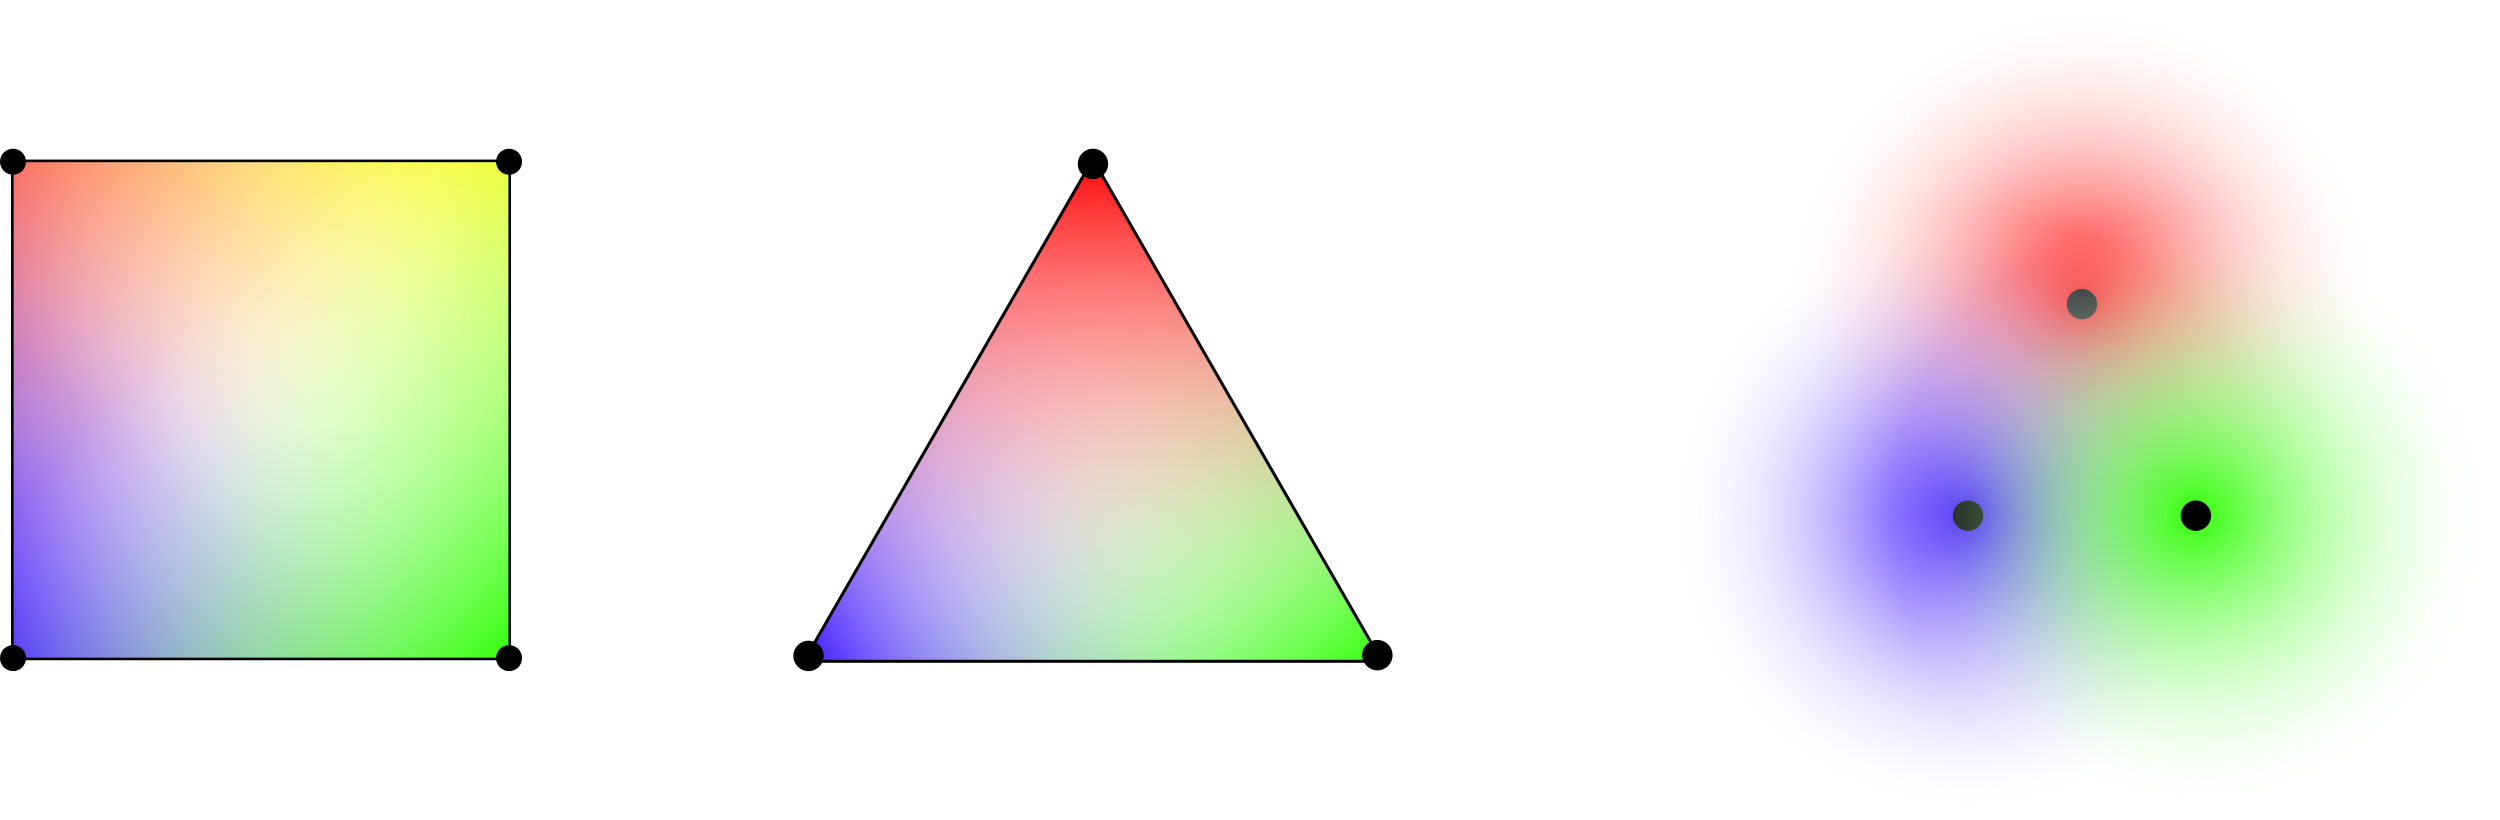
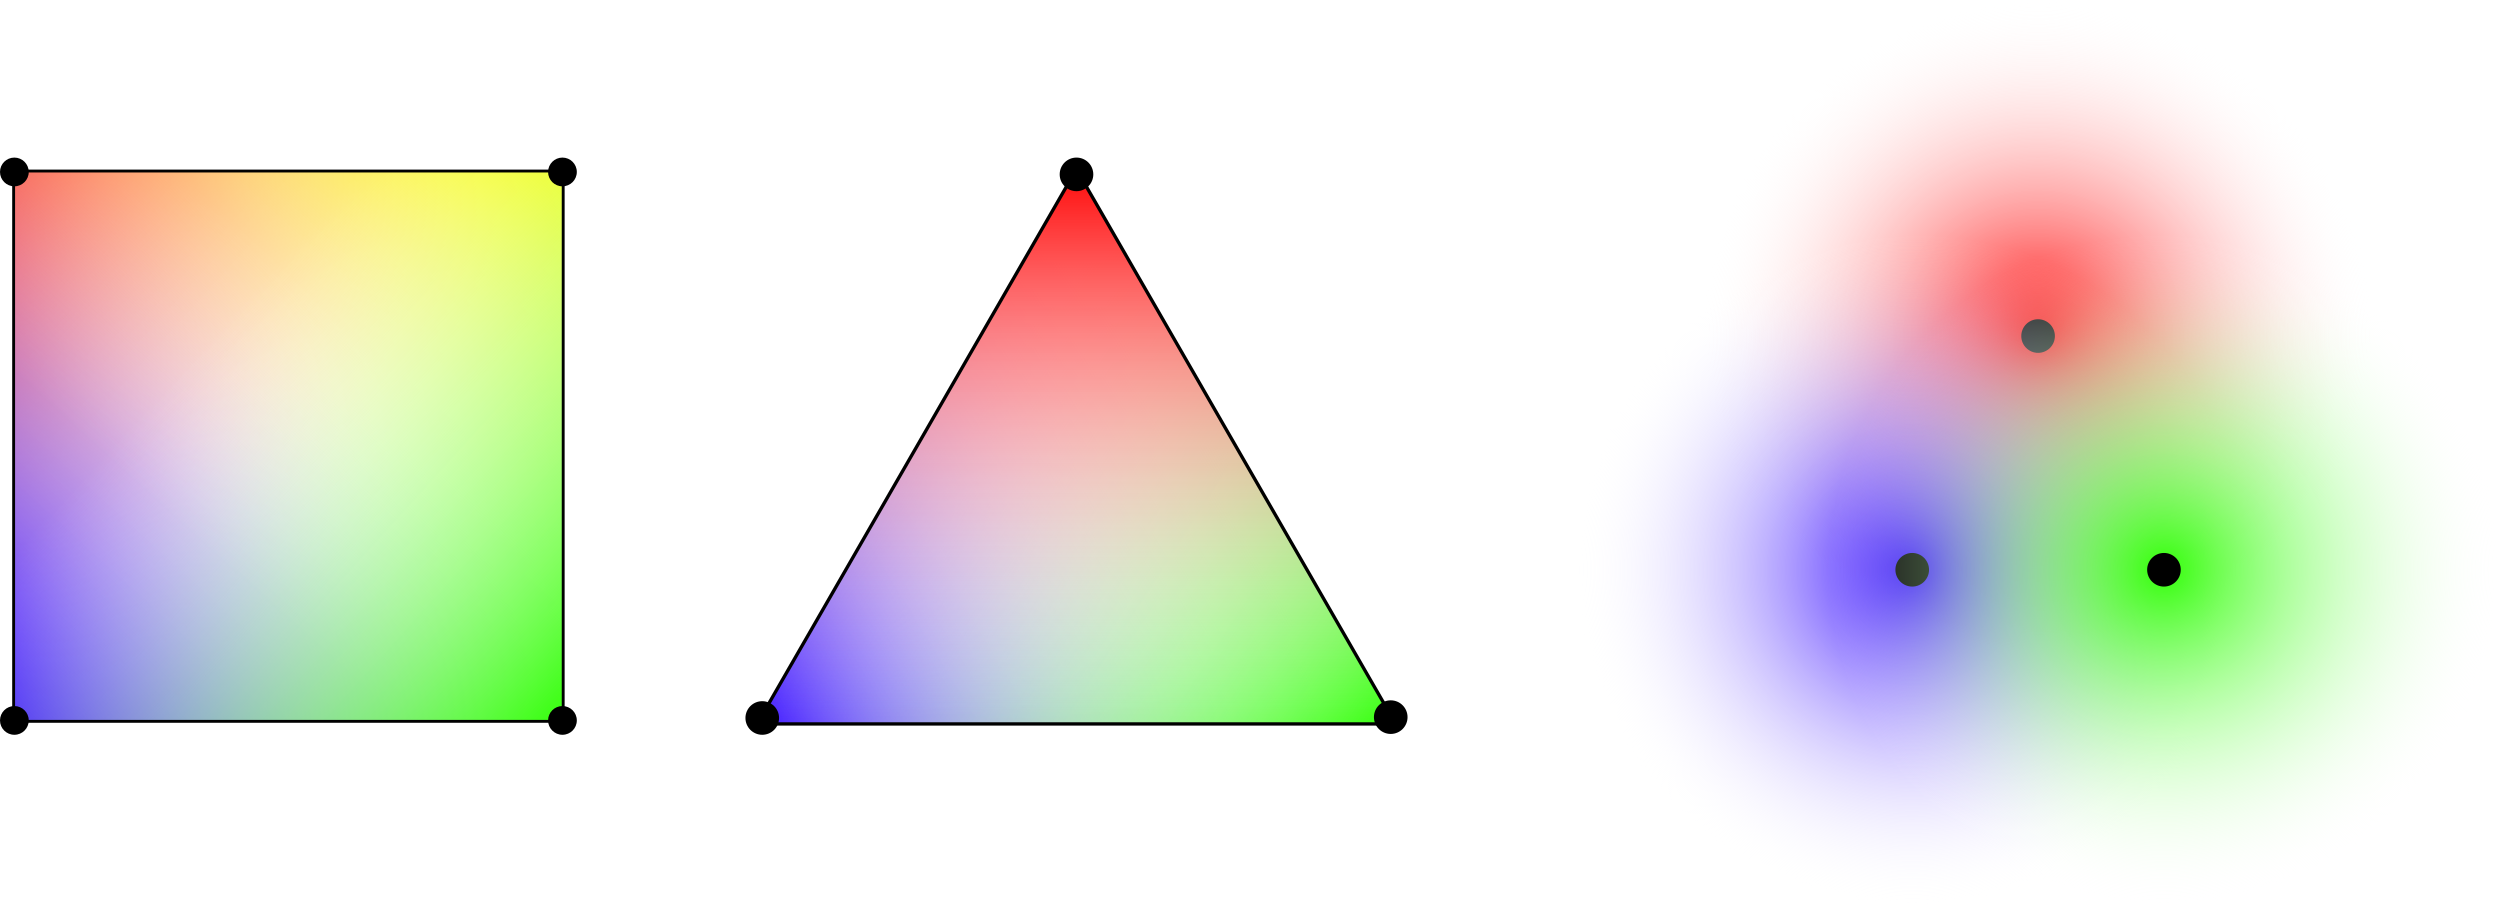
- <svg xmlns="http://www.w3.org/2000/svg" xmlns:xlink="http://www.w3.org/1999/xlink" width="821.73" height="269.474" id="svg10219" version="1.1">
+ <svg xmlns="http://www.w3.org/2000/svg" xmlns:xlink="http://www.w3.org/1999/xlink" width="743.73" height="269.474" id="svg10219" version="1.1">
  <defs id="defs10221">
    <linearGradient id="linearGradient10755">
      <stop id="stop8686" offset="0" style="stop-color:#fbff09;stop-opacity:1" />
      <stop id="stop8688" offset="1" style="stop-color:#ffffff;stop-opacity:0;" />
    </linearGradient>
    <linearGradient id="linearGradient11076">
      <stop style="stop-color:#000000;stop-opacity:1;" offset="0" id="stop11078" />
      <stop style="stop-color:#000000;stop-opacity:0;" offset="1" id="stop11080" />
    </linearGradient>
    <linearGradient id="linearGradient8690">
      <stop style="stop-color:#ff0909;stop-opacity:1;" offset="0" id="stop10757" />
      <stop style="stop-color:#ffffff;stop-opacity:0;" offset="1" id="stop10759" />
    </linearGradient>
    <linearGradient id="linearGradient10737">
      <stop id="stop10745" offset="0" style="stop-color:#e8ecad;stop-opacity:0.498;" />
      <stop style="stop-color:#b2adec;stop-opacity:0;" offset="1" id="stop10741" />
    </linearGradient>
    <radialGradient xlink:href="#linearGradient10755-5" id="radialGradient10761-0" cx="-227.789" cy="311.92" fx="-227.789" fy="311.92" r="54.043" gradientTransform="matrix(1,0,0,0.9532711,0,14.57571)" gradientUnits="userSpaceOnUse" />
    <linearGradient id="linearGradient10755-5">
      <stop style="stop-color:#3309ff;stop-opacity:1;" offset="0" id="stop10757-0" />
      <stop style="stop-color:#ffffff;stop-opacity:0;" offset="1" id="stop10759-2" />
    </linearGradient>
    <radialGradient xlink:href="#linearGradient10755-1" id="radialGradient10761-6" cx="-227.789" cy="311.92" fx="-227.789" fy="311.92" r="54.043" gradientTransform="matrix(1,0,0,0.9532711,0,14.57571)" gradientUnits="userSpaceOnUse" />
    <linearGradient id="linearGradient10755-1">
      <stop style="stop-color:#33ff09;stop-opacity:1;" offset="0" id="stop10757-2" />
      <stop style="stop-color:#ffffff;stop-opacity:0;" offset="1" id="stop10759-29" />
    </linearGradient>
    <linearGradient xlink:href="#linearGradient10755-1-2" id="linearGradient10856-9" x1="-9.591" y1="425.563" x2="190.409" y2="425.563" gradientUnits="userSpaceOnUse" />
    <linearGradient id="linearGradient10755-1-2">
      <stop style="stop-color:#33ff09;stop-opacity:1;" offset="0" id="stop10757-2-8" />
      <stop style="stop-color:#ffffff;stop-opacity:0;" offset="1" id="stop10759-29-3" />
    </linearGradient>
    <linearGradient gradientTransform="matrix(-1,0,0,1,179.6429,0.7142888)" y2="425.563" x2="190.409" y1="425.563" x1="-9.591" gradientUnits="userSpaceOnUse" id="linearGradient10875-4" xlink:href="#linearGradient10755-59" />
    <linearGradient id="linearGradient10755-59">
      <stop style="stop-color:#ff0909;stop-opacity:1;" offset="0" id="stop10757-25" />
      <stop style="stop-color:#ffffff;stop-opacity:0;" offset="1" id="stop10759-4" />
    </linearGradient>
    <linearGradient xlink:href="#linearGradient10755-1-6" id="linearGradient10856-97" x1="-11.463" y1="490.712" x2="129.885" y2="402.843" gradientUnits="userSpaceOnUse" gradientTransform="matrix(-0.4289008,-0.9033516,0.9033516,-0.4289008,-258.2015,617.4738)" />
    <linearGradient id="linearGradient10755-1-6">
      <stop style="stop-color:#33ff09;stop-opacity:1;" offset="0" id="stop10757-2-5" />
      <stop style="stop-color:#ffffff;stop-opacity:0;" offset="1" id="stop10759-29-2" />
    </linearGradient>
    <linearGradient xlink:href="#linearGradient10755-1-28" id="linearGradient10856-8" x1="-11.463" y1="490.712" x2="129.885" y2="402.843" gradientUnits="userSpaceOnUse" gradientTransform="matrix(-0.4289008,-0.9033516,0.9033516,-0.4289008,-258.2015,617.4738)" />
    <linearGradient id="linearGradient10755-1-28">
      <stop style="stop-color:#33ff09;stop-opacity:1;" offset="0" id="stop10757-2-1" />
      <stop style="stop-color:#ffffff;stop-opacity:0;" offset="1" id="stop10759-29-5" />
    </linearGradient>
    <linearGradient xlink:href="#linearGradient10755-1-26" id="linearGradient10856-1" x1="-11.463" y1="490.712" x2="129.885" y2="402.843" gradientUnits="userSpaceOnUse" gradientTransform="matrix(-0.4289008,-0.9033516,0.9033516,-0.4289008,-258.2015,617.4738)" />
    <linearGradient id="linearGradient10755-1-26">
      <stop style="stop-color:#33ff09;stop-opacity:1;" offset="0" id="stop10757-2-16" />
      <stop style="stop-color:#ffffff;stop-opacity:0;" offset="1" id="stop10759-29-6" />
    </linearGradient>
    <linearGradient xlink:href="#linearGradient10755-5-5" id="linearGradient10856-0" x1="70.028" y1="319.075" x2="86.767" y2="482.001" gradientUnits="userSpaceOnUse" gradientTransform="matrix(-0.4289008,-0.9033516,0.9033516,-0.4289008,-189.9872,617.4738)" />
    <linearGradient id="linearGradient10755-5-5">
      <stop style="stop-color:#3309ff;stop-opacity:1;" offset="0" id="stop10757-0-2" />
      <stop style="stop-color:#ffffff;stop-opacity:0;" offset="1" id="stop10759-2-2" />
    </linearGradient>
    <radialGradient xlink:href="#linearGradient10755-5-5-0" id="radialGradient11082-0" cx="390" cy="352.362" fx="390" fy="352.362" r="50" gradientUnits="userSpaceOnUse" />
    <linearGradient id="linearGradient10755-5-5-0">
      <stop style="stop-color:#3309ff;stop-opacity:1;" offset="0" id="stop10757-0-2-9" />
      <stop style="stop-color:#ffffff;stop-opacity:0;" offset="1" id="stop10759-2-2-3" />
    </linearGradient>
    <radialGradient r="50" fy="352.362" fx="390" cy="352.362" cx="390" gradientUnits="userSpaceOnUse" id="radialGradient11167-0" xlink:href="#linearGradient10755-1-26-4" />
    <linearGradient id="linearGradient10755-1-26-4">
      <stop style="stop-color:#33ff09;stop-opacity:1;" offset="0" id="stop10757-2-16-2" />
      <stop style="stop-color:#ffffff;stop-opacity:0;" offset="1" id="stop10759-29-6-6" />
    </linearGradient>
    <radialGradient xlink:href="#linearGradient10755-59" id="radialGradient11432" gradientUnits="userSpaceOnUse" cx="390" cy="352.362" fx="390" fy="352.362" r="50" />
    <radialGradient xlink:href="#linearGradient10755-5-5" id="radialGradient11442" gradientUnits="userSpaceOnUse" cx="390" cy="352.362" fx="390" fy="352.362" r="50" />
    <radialGradient xlink:href="#linearGradient10755-1-26" id="radialGradient11444" gradientUnits="userSpaceOnUse" cx="390" cy="352.362" fx="390" fy="352.362" r="50" />
    <linearGradient xlink:href="#linearGradient10755-5" id="linearGradient11500" gradientUnits="userSpaceOnUse" gradientTransform="matrix(-0.4289008,-0.9033516,0.9033516,-0.4289008,-256.8604,623.2713)" x1="70.028" y1="319.075" x2="86.767" y2="482.001" />
    <linearGradient xlink:href="#linearGradient10755-1-28" id="linearGradient11502" gradientUnits="userSpaceOnUse" gradientTransform="matrix(-0.4289008,-0.9033516,0.9033516,-0.4289008,-256.8604,623.2713)" x1="-11.463" y1="490.712" x2="129.885" y2="402.843" />
    <linearGradient xlink:href="#linearGradient10755-59" id="linearGradient11504" gradientUnits="userSpaceOnUse" gradientTransform="matrix(-0.4289008,-0.9033516,0.9033516,-0.4289008,-256.8604,623.2713)" x1="178.336" y1="475.662" x2="29.283" y2="404.893" />
    <linearGradient xlink:href="#linearGradient10755-59" id="linearGradient4630" x1="-270" y1="242.362" x2="-135.714" y2="364.148" gradientUnits="userSpaceOnUse" gradientTransform="translate(32.14286,-250.3571)" />
    <linearGradient xlink:href="#linearGradient10755" id="linearGradient4630-9" x1="-270" y1="242.362" x2="-135.714" y2="364.148" gradientUnits="userSpaceOnUse" gradientTransform="matrix(0,1,-1,0,196.5349,260.8284)" />
    <linearGradient xlink:href="#linearGradient10755-1-26-4" id="linearGradient4630-9-6" x1="-270" y1="242.362" x2="-135.714" y2="364.148" gradientUnits="userSpaceOnUse" gradientTransform="matrix(-1,0,0,-1,-314.6507,425.2205)" />
    <linearGradient xlink:href="#linearGradient10755-5" id="linearGradient4630-9-6-7" x1="-270" y1="242.362" x2="-135.714" y2="364.148" gradientUnits="userSpaceOnUse" gradientTransform="matrix(0,-1,1,0,-479.0427,-85.96511)" />
  </defs>
-   <g id="layer1" transform="translate(255.7674,-205.7992)">
-     <g id="g8799" transform="translate(7.111374,2.9979504e-6)">
+   <g id="layer1" transform="translate(227.7674,-207.7992)">
+     <g id="g8799" transform="translate(-3.888598,2.9979503e-6)">
      <path id="path10227" d="m 1.341,423.16 190,0 -95,-165 z" style="fill:url(#linearGradient11500);fill-opacity:1;stroke:none" />
      <path id="path10227-9" d="m 1.341,423.16 190,0 -95,-165 z" style="fill:url(#linearGradient11502);fill-opacity:1;stroke:none" />
      <path id="path10227-7" d="m 1.341,423.16 190,0 -95,-165 z" style="fill:url(#linearGradient11504);fill-opacity:1;stroke:none" />
      <path id="path10227-0" d="m 1.341,423.16 190,0 -95,-165 z" style="fill:none;stroke:#000000;stroke-opacity:1" />
      <circle id="path11047" style="fill:#000000;fill-opacity:1;stroke:none" cx="96.369" cy="259.677" r="5" />
      <circle id="path11047-7" style="fill:#000000;fill-opacity:1;stroke:none" cx="2.885" cy="421.394" r="5" />
      <circle id="path11047-2" style="fill:#000000;fill-opacity:1;stroke:none" cx="189.854" cy="421.142" r="5" />
    </g>
-     <g id="g8808" transform="translate(3.9289016e-5,0)">
+     <g id="g8808" transform="translate(-49.99992,2)">
      <g id="g11487">
        <g id="g11454">
          <circle id="path11074-7-7" style="fill:url(#radialGradient11432);fill-opacity:1;stroke:none" transform="matrix(0.6903487,1.876498,-1.876498,0.6903487,820.5169,-669.3149)" cx="390" cy="352.362" r="50" />
          <circle transform="matrix(0.6666667,0,0,0.6666667,436.8793,135.8639)" id="path11047-29" style="fill:#000000;fill-opacity:1;stroke:none" cx="-12.5" cy="254.862" r="7.5" />
        </g>
        <g id="g11467">
          <g id="g11458">
            <circle style="fill:url(#radialGradient11442);fill-opacity:1;stroke:none" id="path11074" transform="matrix(0.6903487,1.876498,-1.876498,0.6903487,783.0735,-599.7871)" cx="390" cy="352.362" r="50" />
            <circle style="fill:#000000;fill-opacity:1;stroke:none" id="path11047-8" transform="matrix(0.6666667,0,0,0.6666667,399.4359,205.3918)" cx="-12.5" cy="254.862" r="7.5" />
          </g>
          <g id="g11462">
            <g id="g11448">
              <circle id="path11074-7" style="fill:url(#radialGradient11444);fill-opacity:1;stroke:none" transform="matrix(0.6903487,1.876498,-1.876498,0.6903487,857.9603,-599.7871)" cx="390" cy="352.362" r="50" />
              <circle transform="matrix(0.6666667,0,0,0.6666667,474.3227,205.3918)" id="path11047-4" style="fill:#000000;fill-opacity:1;stroke:none" cx="-12.5" cy="254.862" r="7.5" />
            </g>
          </g>
        </g>
      </g>
    </g>
-     <g id="g8786" transform="matrix(0.855,0,0,0.855,-38.81364,51.72656)">
+     <g id="g8786" transform="matrix(0.855,0,0,0.855,-10.81364,51.72656)">
      <g transform="translate(-12.14286,250.3571)" id="g8780">
        <path style="fill:url(#linearGradient4630);fill-opacity:1;fill-rule:evenodd;stroke:none;stroke-width:1px;stroke-linecap:butt;stroke-linejoin:miter;stroke-opacity:1" d="m -45.646,183.17 -191.215,0 0,-191.477 191.215,0 z" id="path4489-1-3-8" />
        <path style="fill:url(#linearGradient4630-9-6-7);fill-opacity:1;fill-rule:evenodd;stroke:none;stroke-width:1px;stroke-linecap:butt;stroke-linejoin:miter;stroke-opacity:1" d="m -45.515,-8.176 0,191.215 -191.477,0 0,-191.215 z" id="path4489-1-3-8-6-3-0" />
        <path style="fill:url(#linearGradient4630-9);fill-opacity:1;fill-rule:evenodd;stroke:none;stroke-width:1px;stroke-linecap:butt;stroke-linejoin:miter;stroke-opacity:1" d="m -236.992,183.039 0,-191.215 191.477,0 0,191.215 z" id="path4489-1-3-8-6" />
        <path style="fill:url(#linearGradient4630-9-6);fill-opacity:1;fill-rule:evenodd;stroke:none;stroke-width:1px;stroke-linecap:butt;stroke-linejoin:miter;stroke-opacity:1" d="m -236.861,-8.307 191.215,0 0,191.477 -191.215,0 z" id="path4489-1-3-8-6-3" />
      </g>
      <path id="path4489-1-3" d="m -57.789,433.527 -191.215,0 0,-191.477 191.215,0 z" style="fill:none;fill-rule:evenodd;stroke:#000000;stroke-width:1px;stroke-linecap:butt;stroke-linejoin:miter;stroke-opacity:1" />
      <g transform="translate(-0.2687869,-0.1105842)" id="g8774">
        <circle r="5" cy="242.482" cx="-57.778" style="fill:#000000;fill-opacity:1;stroke:none" id="path11047-1" />
        <circle r="5" cy="242.482" cx="-248.478" style="fill:#000000;fill-opacity:1;stroke:none" id="path11047-89" />
        <circle r="5" cy="433.317" cx="-248.478" style="fill:#000000;fill-opacity:1;stroke:none" id="path11047-5" />
        <circle r="5" cy="433.317" cx="-57.778" style="fill:#000000;fill-opacity:1;stroke:none" id="path11047-0" />
      </g>
    </g>
  </g>
</svg>
